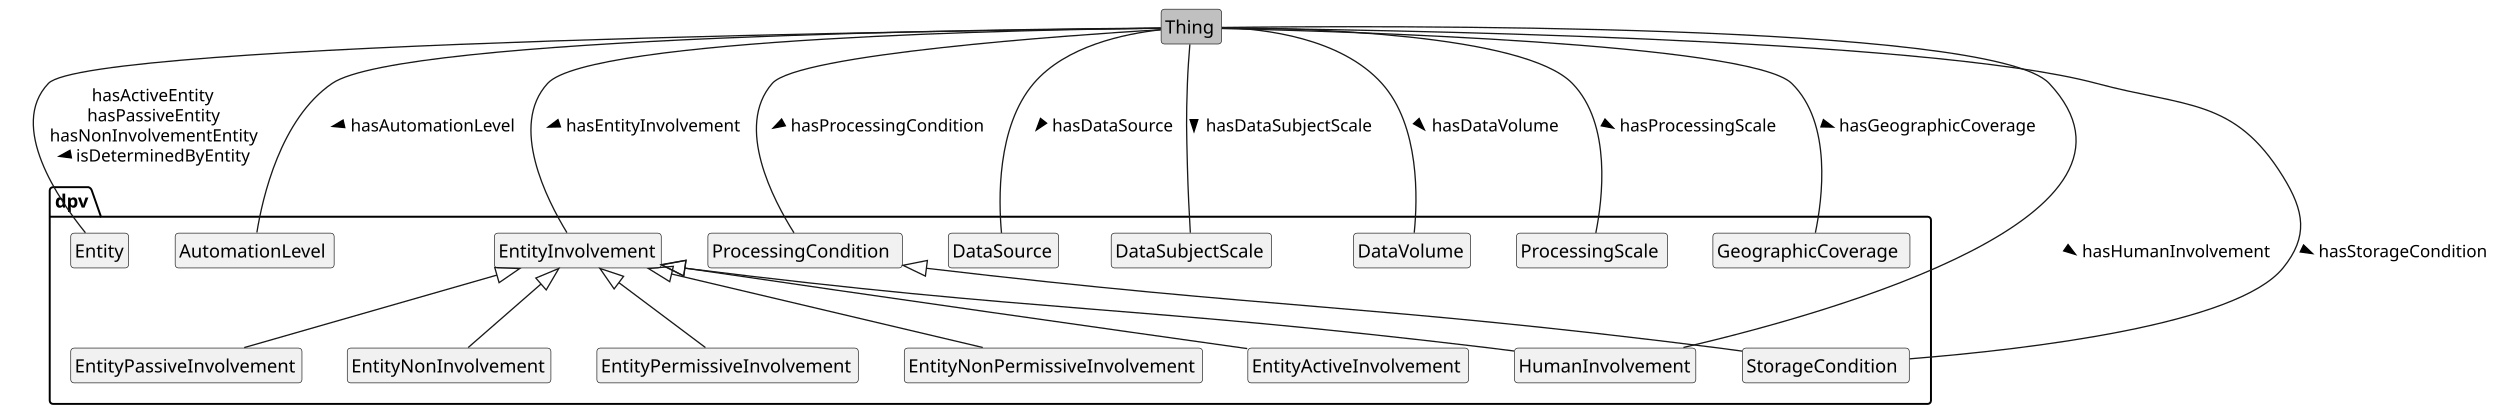
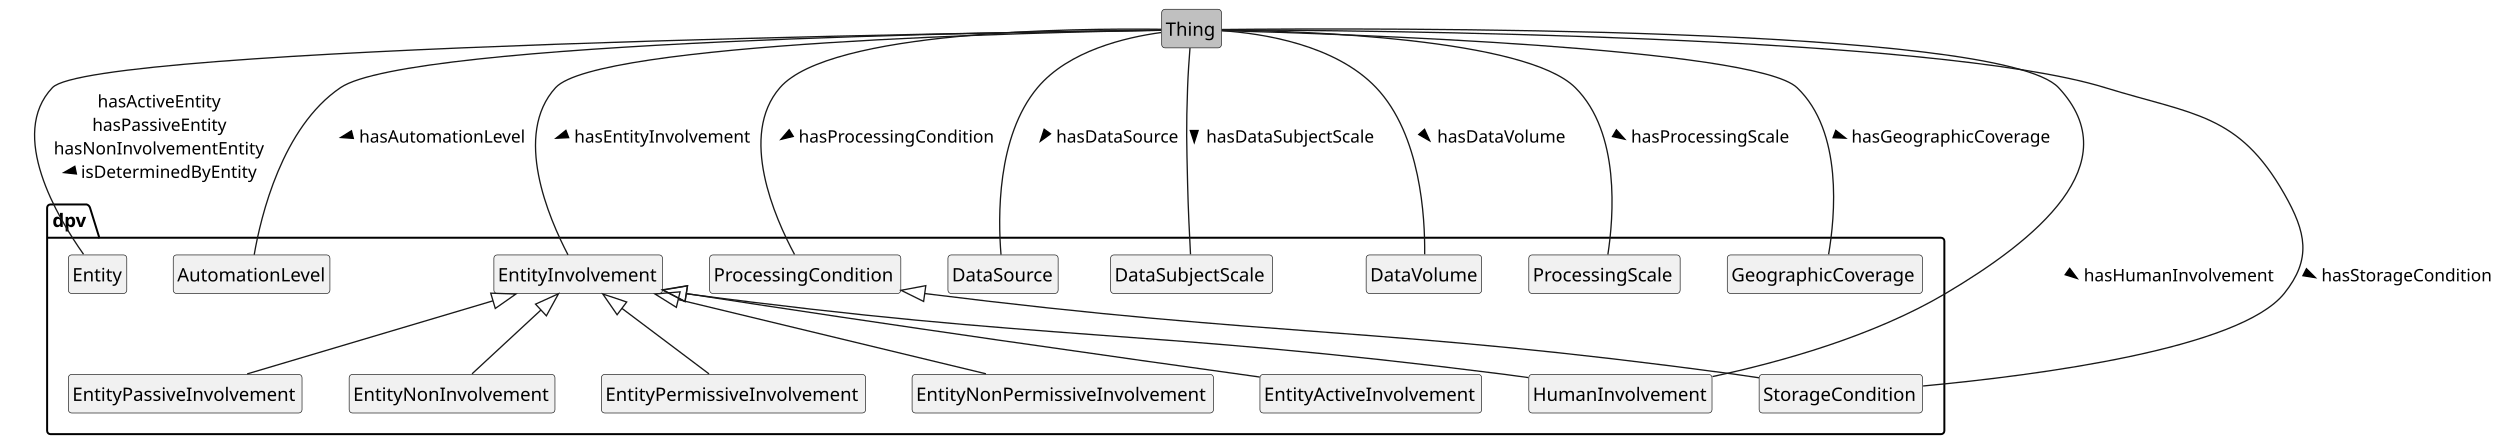
- <svg xmlns="http://www.w3.org/2000/svg" contentStyleType="text/css" height="314px" preserveAspectRatio="none" style="width:1903px;height:314px;background:#FFFFFF;" version="1.1" viewBox="0 0 1903 314" width="1903px" zoomAndPan="magnify">
+ <svg xmlns="http://www.w3.org/2000/svg" contentStyleType="text/css" height="334px" preserveAspectRatio="none" style="width:1883px;height:334px;background:#FFFFFF;" version="1.1" viewBox="0 0 1883 334" width="1883px" zoomAndPan="magnify">
  <defs />
  <g>
    <g id="cluster_dpv">
-       <path d="M40.35,142.48 L67.35,142.48 A3.75,3.75 0 0 1 69.85,144.98 L76.85,164.968 L1467.35,164.968 A2.5,2.5 0 0 1 1469.85,167.468 L1469.85,304.96 A2.5,2.5 0 0 1 1467.35,307.46 L40.35,307.46 A2.5,2.5 0 0 1 37.85,304.96 L37.85,144.98 A2.5,2.5 0 0 1 40.35,142.48 " fill="none" style="stroke:#000000;stroke-width:1.5;" />
-       <line style="stroke:#000000;stroke-width:1.5;" x1="37.85" x2="76.85" y1="164.968" y2="164.968" />
-       <text fill="#000000" font-family="sans-serif" font-size="14" font-weight="bold" lengthAdjust="spacing" textLength="26" x="41.85" y="158.015">dpv</text>
+       <path d="M37.99,154 L65.302,154 A3.75,3.75 0 0 1 67.802,156.5 L74.802,179.068 L1461.99,179.068 A2.5,2.5 0 0 1 1464.49,181.568 L1464.49,324.5 A2.5,2.5 0 0 1 1461.99,327 L37.99,327 A2.5,2.5 0 0 1 35.49,324.5 L35.49,156.5 A2.5,2.5 0 0 1 37.99,154 " fill="none" style="stroke:#000000;stroke-width:1.5;" />
+       <line style="stroke:#000000;stroke-width:1.5;" x1="35.49" x2="74.802" y1="179.068" y2="179.068" />
+       <text fill="#000000" font-family="sans-serif" font-size="14" font-weight="bold" lengthAdjust="spacing" textLength="26.312" x="39.49" y="170.966">dpv</text>
    </g>
    <g id="elem_Entity">
-       <rect codeLine="5" fill="#F1F1F1" height="26.488" id="Entity" rx="2.5" ry="2.5" style="stroke:#181818;stroke-width:0.5;" width="44" x="53.85" y="177.48" />
-       <text fill="#000000" font-family="sans-serif" font-size="14" lengthAdjust="spacing" textLength="38" x="56.85" y="196.015">Entity</text>
+       <rect codeLine="5" fill="#F1F1F1" height="29.068" id="Entity" rx="2.5" ry="2.5" style="stroke:#181818;stroke-width:0.5;" width="44" x="51.49" y="192" />
+       <text fill="#000000" font-family="sans-serif" font-size="14" lengthAdjust="spacing" textLength="38" x="54.49" y="211.966">Entity</text>
    </g>
    <g id="elem_AutomationLevel">
-       <rect codeLine="6" fill="#F1F1F1" height="26.488" id="AutomationLevel" rx="2.5" ry="2.5" style="stroke:#181818;stroke-width:0.5;" width="121" x="133.35" y="177.48" />
-       <text fill="#000000" font-family="sans-serif" font-size="14" lengthAdjust="spacing" textLength="115" x="136.35" y="196.015">AutomationLevel</text>
+       <rect codeLine="6" fill="#F1F1F1" height="29.068" id="AutomationLevel" rx="2.5" ry="2.5" style="stroke:#181818;stroke-width:0.5;" width="118" x="130.49" y="192" />
+       <text fill="#000000" font-family="sans-serif" font-size="14" lengthAdjust="spacing" textLength="112" x="133.49" y="211.966">AutomationLevel</text>
    </g>
    <g id="elem_EntityInvolvement">
-       <rect codeLine="7" fill="#F1F1F1" height="26.488" id="EntityInvolvement" rx="2.5" ry="2.5" style="stroke:#181818;stroke-width:0.5;" width="127" x="376.35" y="177.48" />
-       <text fill="#000000" font-family="sans-serif" font-size="14" lengthAdjust="spacing" textLength="121" x="379.35" y="196.015">EntityInvolvement</text>
+       <rect codeLine="7" fill="#F1F1F1" height="29.068" id="EntityInvolvement" rx="2.5" ry="2.5" style="stroke:#181818;stroke-width:0.5;" width="127" x="371.99" y="192" />
+       <text fill="#000000" font-family="sans-serif" font-size="14" lengthAdjust="spacing" textLength="121" x="374.99" y="211.966">EntityInvolvement</text>
    </g>
    <g id="elem_EntityPermissiveInvolvement">
-       <rect codeLine="8" fill="#F1F1F1" height="26.488" id="EntityPermissiveInvolvement" rx="2.5" ry="2.5" style="stroke:#181818;stroke-width:0.5;" width="199" x="454.35" y="264.97" />
-       <text fill="#000000" font-family="sans-serif" font-size="14" lengthAdjust="spacing" textLength="193" x="457.35" y="283.505">EntityPermissiveInvolvement</text>
+       <rect codeLine="8" fill="#F1F1F1" height="29.068" id="EntityPermissiveInvolvement" rx="2.5" ry="2.5" style="stroke:#181818;stroke-width:0.5;" width="199" x="452.99" y="282" />
+       <text fill="#000000" font-family="sans-serif" font-size="14" lengthAdjust="spacing" textLength="193" x="455.99" y="301.966">EntityPermissiveInvolvement</text>
    </g>
    <g id="elem_EntityNonPermissiveInvolvement">
-       <rect codeLine="9" fill="#F1F1F1" height="26.488" id="EntityNonPermissiveInvolvement" rx="2.5" ry="2.5" style="stroke:#181818;stroke-width:0.5;" width="227" x="688.35" y="264.97" />
-       <text fill="#000000" font-family="sans-serif" font-size="14" lengthAdjust="spacing" textLength="221" x="691.35" y="283.505">EntityNonPermissiveInvolvement</text>
+       <rect codeLine="9" fill="#F1F1F1" height="29.068" id="EntityNonPermissiveInvolvement" rx="2.5" ry="2.5" style="stroke:#181818;stroke-width:0.5;" width="227" x="686.99" y="282" />
+       <text fill="#000000" font-family="sans-serif" font-size="14" lengthAdjust="spacing" textLength="221" x="689.99" y="301.966">EntityNonPermissiveInvolvement</text>
    </g>
    <g id="elem_EntityActiveInvolvement">
-       <rect codeLine="10" fill="#F1F1F1" height="26.488" id="EntityActiveInvolvement" rx="2.5" ry="2.5" style="stroke:#181818;stroke-width:0.5;" width="168" x="949.85" y="264.97" />
-       <text fill="#000000" font-family="sans-serif" font-size="14" lengthAdjust="spacing" textLength="162" x="952.85" y="283.505">EntityActiveInvolvement</text>
+       <rect codeLine="10" fill="#F1F1F1" height="29.068" id="EntityActiveInvolvement" rx="2.5" ry="2.5" style="stroke:#181818;stroke-width:0.5;" width="167" x="948.99" y="282" />
+       <text fill="#000000" font-family="sans-serif" font-size="14" lengthAdjust="spacing" textLength="161" x="951.99" y="301.966">EntityActiveInvolvement</text>
    </g>
    <g id="elem_EntityPassiveInvolvement">
-       <rect codeLine="11" fill="#F1F1F1" height="26.488" id="EntityPassiveInvolvement" rx="2.5" ry="2.5" style="stroke:#181818;stroke-width:0.5;" width="176" x="53.85" y="264.97" />
-       <text fill="#000000" font-family="sans-serif" font-size="14" lengthAdjust="spacing" textLength="170" x="56.85" y="283.505">EntityPassiveInvolvement</text>
+       <rect codeLine="11" fill="#F1F1F1" height="29.068" id="EntityPassiveInvolvement" rx="2.5" ry="2.5" style="stroke:#181818;stroke-width:0.5;" width="176" x="51.49" y="282" />
+       <text fill="#000000" font-family="sans-serif" font-size="14" lengthAdjust="spacing" textLength="170" x="54.49" y="301.966">EntityPassiveInvolvement</text>
    </g>
    <g id="elem_EntityNonInvolvement">
-       <rect codeLine="12" fill="#F1F1F1" height="26.488" id="EntityNonInvolvement" rx="2.5" ry="2.5" style="stroke:#181818;stroke-width:0.5;" width="155" x="264.35" y="264.97" />
-       <text fill="#000000" font-family="sans-serif" font-size="14" lengthAdjust="spacing" textLength="149" x="267.35" y="283.505">EntityNonInvolvement</text>
+       <rect codeLine="12" fill="#F1F1F1" height="29.068" id="EntityNonInvolvement" rx="2.5" ry="2.5" style="stroke:#181818;stroke-width:0.5;" width="155" x="262.99" y="282" />
+       <text fill="#000000" font-family="sans-serif" font-size="14" lengthAdjust="spacing" textLength="149" x="265.99" y="301.966">EntityNonInvolvement</text>
    </g>
    <g id="elem_HumanInvolvement">
-       <rect codeLine="13" fill="#F1F1F1" height="26.488" id="HumanInvolvement" rx="2.5" ry="2.5" style="stroke:#181818;stroke-width:0.5;" width="138" x="1152.85" y="264.97" />
-       <text fill="#000000" font-family="sans-serif" font-size="14" lengthAdjust="spacing" textLength="132" x="1155.85" y="283.505">HumanInvolvement</text>
+       <rect codeLine="13" fill="#F1F1F1" height="29.068" id="HumanInvolvement" rx="2.5" ry="2.5" style="stroke:#181818;stroke-width:0.5;" width="138" x="1151.49" y="282" />
+       <text fill="#000000" font-family="sans-serif" font-size="14" lengthAdjust="spacing" textLength="132" x="1154.49" y="301.966">HumanInvolvement</text>
    </g>
    <g id="elem_ProcessingCondition">
-       <rect codeLine="14" fill="#F1F1F1" height="26.488" id="ProcessingCondition" rx="2.5" ry="2.5" style="stroke:#181818;stroke-width:0.5;" width="148" x="538.85" y="177.48" />
-       <text fill="#000000" font-family="sans-serif" font-size="14" lengthAdjust="spacing" textLength="142" x="541.85" y="196.015">ProcessingCondition</text>
+       <rect codeLine="14" fill="#F1F1F1" height="29.068" id="ProcessingCondition" rx="2.5" ry="2.5" style="stroke:#181818;stroke-width:0.5;" width="144" x="534.49" y="192" />
+       <text fill="#000000" font-family="sans-serif" font-size="14" lengthAdjust="spacing" textLength="138" x="537.49" y="211.966">ProcessingCondition</text>
    </g>
    <g id="elem_StorageCondition">
-       <rect codeLine="15" fill="#F1F1F1" height="26.488" id="StorageCondition" rx="2.5" ry="2.5" style="stroke:#181818;stroke-width:0.5;" width="127" x="1326.35" y="264.97" />
-       <text fill="#000000" font-family="sans-serif" font-size="14" lengthAdjust="spacing" textLength="121" x="1329.35" y="283.505">StorageCondition</text>
+       <rect codeLine="15" fill="#F1F1F1" height="29.068" id="StorageCondition" rx="2.5" ry="2.5" style="stroke:#181818;stroke-width:0.5;" width="123" x="1324.99" y="282" />
+       <text fill="#000000" font-family="sans-serif" font-size="14" lengthAdjust="spacing" textLength="117" x="1327.99" y="301.966">StorageCondition</text>
    </g>
    <g id="elem_DataSource">
-       <rect codeLine="16" fill="#F1F1F1" height="26.488" id="DataSource" rx="2.5" ry="2.5" style="stroke:#181818;stroke-width:0.5;" width="84" x="721.85" y="177.48" />
-       <text fill="#000000" font-family="sans-serif" font-size="14" lengthAdjust="spacing" textLength="78" x="724.85" y="196.015">DataSource</text>
+       <rect codeLine="16" fill="#F1F1F1" height="29.068" id="DataSource" rx="2.5" ry="2.5" style="stroke:#181818;stroke-width:0.5;" width="83" x="713.99" y="192" />
+       <text fill="#000000" font-family="sans-serif" font-size="14" lengthAdjust="spacing" textLength="77" x="716.99" y="211.966">DataSource</text>
    </g>
    <g id="elem_DataSubjectScale">
-       <rect codeLine="17" fill="#F1F1F1" height="26.488" id="DataSubjectScale" rx="2.5" ry="2.5" style="stroke:#181818;stroke-width:0.5;" width="122" x="845.85" y="177.48" />
-       <text fill="#000000" font-family="sans-serif" font-size="14" lengthAdjust="spacing" textLength="116" x="848.85" y="196.015">DataSubjectScale</text>
+       <rect codeLine="17" fill="#F1F1F1" height="29.068" id="DataSubjectScale" rx="2.5" ry="2.5" style="stroke:#181818;stroke-width:0.5;" width="122" x="836.49" y="192" />
+       <text fill="#000000" font-family="sans-serif" font-size="14" lengthAdjust="spacing" textLength="116" x="839.49" y="211.966">DataSubjectScale</text>
    </g>
    <g id="elem_DataVolume">
-       <rect codeLine="18" fill="#F1F1F1" height="26.488" id="DataVolume" rx="2.5" ry="2.5" style="stroke:#181818;stroke-width:0.5;" width="89" x="1030.35" y="177.48" />
-       <text fill="#000000" font-family="sans-serif" font-size="14" lengthAdjust="spacing" textLength="83" x="1033.35" y="196.015">DataVolume</text>
+       <rect codeLine="18" fill="#F1F1F1" height="29.068" id="DataVolume" rx="2.5" ry="2.5" style="stroke:#181818;stroke-width:0.5;" width="87" x="1028.99" y="192" />
+       <text fill="#000000" font-family="sans-serif" font-size="14" lengthAdjust="spacing" textLength="81" x="1031.99" y="211.966">DataVolume</text>
    </g>
    <g id="elem_ProcessingScale">
-       <rect codeLine="19" fill="#F1F1F1" height="26.488" id="ProcessingScale" rx="2.5" ry="2.5" style="stroke:#181818;stroke-width:0.5;" width="115" x="1154.35" y="177.48" />
-       <text fill="#000000" font-family="sans-serif" font-size="14" lengthAdjust="spacing" textLength="109" x="1157.35" y="196.015">ProcessingScale</text>
+       <rect codeLine="19" fill="#F1F1F1" height="29.068" id="ProcessingScale" rx="2.5" ry="2.5" style="stroke:#181818;stroke-width:0.5;" width="114" x="1151.49" y="192" />
+       <text fill="#000000" font-family="sans-serif" font-size="14" lengthAdjust="spacing" textLength="108" x="1154.49" y="211.966">ProcessingScale</text>
    </g>
    <g id="elem_GeographicCoverage">
-       <rect codeLine="20" fill="#F1F1F1" height="26.488" id="GeographicCoverage" rx="2.5" ry="2.5" style="stroke:#181818;stroke-width:0.5;" width="150" x="1303.85" y="177.48" />
-       <text fill="#000000" font-family="sans-serif" font-size="14" lengthAdjust="spacing" textLength="144" x="1306.85" y="196.015">GeographicCoverage</text>
+       <rect codeLine="20" fill="#F1F1F1" height="29.068" id="GeographicCoverage" rx="2.5" ry="2.5" style="stroke:#181818;stroke-width:0.5;" width="147" x="1300.99" y="192" />
+       <text fill="#000000" font-family="sans-serif" font-size="14" lengthAdjust="spacing" textLength="141" x="1303.99" y="211.966">GeographicCoverage</text>
    </g>
    <g id="elem_Thing">
-       <rect codeLine="3" fill="#C0C0C0" height="26.488" id="Thing" rx="2.5" ry="2.5" style="stroke:#181818;stroke-width:0.5;" width="46" x="883.85" y="7" />
-       <text fill="#000000" font-family="sans-serif" font-size="14" lengthAdjust="spacing" textLength="40" x="886.85" y="25.535">Thing</text>
+       <rect codeLine="3" fill="#C0C0C0" height="29.068" id="Thing" rx="2.5" ry="2.5" style="stroke:#181818;stroke-width:0.5;" width="45" x="874.99" y="7" />
+       <text fill="#000000" font-family="sans-serif" font-size="14" lengthAdjust="spacing" textLength="39" x="877.99" y="26.966">Thing</text>
    </g>
    <g id="link_Thing_AutomationLevel">
-       <path codeLine="23" d="M883.47,21.36 C772.92,22.09 305.82,27.32 252.85,63.48 C213.49,90.36 199.77,150.63 195.53,176.98 " fill="none" id="Thing-AutomationLevel" style="stroke:#181818;stroke-width:1.0;" />
-       <polygon fill="#000000" points="252.973,96.239,262.444,97.109,261.147,91.376,252.973,96.239" style="stroke:#000000;stroke-width:1.0;" />
-       <text fill="#000000" font-family="sans-serif" font-size="13" lengthAdjust="spacing" textLength="128" x="266.85" y="100.048">hasAutomationLevel</text>
+       <path codeLine="23" d="M874.58,22.7 C766.26,23.84 308.55,30.73 256.49,66 C212.45,95.84 196.45,162.97 191.47,191.86 " fill="none" id="Thing-AutomationLevel" style="stroke:#181818;stroke-width:1.0;" />
+       <polygon fill="#000000" points="256.637,103.555,266.123,104.233,264.71,98.528,256.637,103.555" style="stroke:#000000;stroke-width:1.0;" />
+       <text fill="#000000" font-family="sans-serif" font-size="13" lengthAdjust="spacing" textLength="124" x="270.49" y="107.397">hasAutomationLevel</text>
    </g>
    <g id="link_Thing_EntityInvolvement">
-       <path codeLine="24" d="M883.67,21.44 C790.75,22.5 448.74,28.72 416.85,63.48 C387.48,95.49 416.2,151.99 431.55,177.09 " fill="none" id="Thing-EntityInvolvement" style="stroke:#181818;stroke-width:1.0;" />
-       <polygon fill="#000000" points="417.122,96.763,426.631,96.597,424.718,91.04,417.122,96.763" style="stroke:#000000;stroke-width:1.0;" />
-       <text fill="#000000" font-family="sans-serif" font-size="13" lengthAdjust="spacing" textLength="135" x="430.85" y="100.048">hasEntityInvolvement</text>
+       <path codeLine="24" d="M874.51,22.81 C783.22,24.28 449.57,31.97 418.49,66 C386.24,101.31 413.34,164.32 427.81,191.92 " fill="none" id="Thing-EntityInvolvement" style="stroke:#181818;stroke-width:1.0;" />
+       <polygon fill="#000000" points="418.814,104.123,428.314,103.669,426.233,98.172,418.814,104.123" style="stroke:#000000;stroke-width:1.0;" />
+       <text fill="#000000" font-family="sans-serif" font-size="13" lengthAdjust="spacing" textLength="132" x="432.49" y="107.397">hasEntityInvolvement</text>
    </g>
    <g id="link_EntityInvolvement_EntityPermissiveInvolvement">
-       <path codeLine="25" d="M471.071,215.139 C492.621,231.299 515.37,248.36 536.96,264.55 " fill="none" id="EntityInvolvement-backto-EntityPermissiveInvolvement" style="stroke:#181818;stroke-width:1.0;" />
-       <polygon fill="none" points="456.67,204.34,467.471,219.939,474.67,210.339,456.67,204.34" style="stroke:#181818;stroke-width:1.0;" />
+       <path codeLine="25" d="M468.415,232.26 C490.325,248.74 512.17,265.17 534.04,281.62 " fill="none" id="EntityInvolvement-backto-EntityPermissiveInvolvement" style="stroke:#181818;stroke-width:1.0;" />
+       <polygon fill="none" points="454.03,221.44,464.808,237.055,472.022,227.465,454.03,221.44" style="stroke:#181818;stroke-width:1.0;" />
    </g>
    <g id="link_EntityInvolvement_EntityNonPermissiveInvolvement">
-       <path codeLine="26" d="M511.168,208.568 C579.618,224.738 679.6,248.35 748.05,264.51 " fill="none" id="EntityInvolvement-backto-EntityNonPermissiveInvolvement" style="stroke:#181818;stroke-width:1.0;" />
-       <polygon fill="none" points="493.65,204.43,509.788,214.407,512.547,202.729,493.65,204.43" style="stroke:#181818;stroke-width:1.0;" />
+       <path codeLine="26" d="M510.828,225.661 C579.068,242.121 674.37,265.09 742.62,281.55 " fill="none" id="EntityInvolvement-backto-EntityNonPermissiveInvolvement" style="stroke:#181818;stroke-width:1.0;" />
+       <polygon fill="none" points="493.33,221.44,509.421,231.493,512.235,219.828,493.33,221.44" style="stroke:#181818;stroke-width:1.0;" />
    </g>
    <g id="link_EntityInvolvement_EntityActiveInvolvement">
-       <path codeLine="27" d="M521.31,204.073 C672.18,226.243 847.7,251.07 949.4,265.37 " fill="none" id="EntityInvolvement-backto-EntityActiveInvolvement" style="stroke:#181818;stroke-width:1.0;" />
-       <polygon fill="none" points="503.51,201.4,520.419,210.007,522.201,198.14,503.51,201.4" style="stroke:#181818;stroke-width:1.0;" />
+       <path codeLine="27" d="M516.908,221.12 C669.178,244.8 846.71,269.81 948.84,283.99 " fill="none" id="EntityInvolvement-backto-EntityActiveInvolvement" style="stroke:#181818;stroke-width:1.0;" />
+       <polygon fill="none" points="499.14,218.24,515.948,227.043,517.868,215.198,499.14,218.24" style="stroke:#181818;stroke-width:1.0;" />
    </g>
    <g id="link_EntityInvolvement_EntityPassiveInvolvement">
-       <path codeLine="28" d="M378.258,209.394 C321.828,225.584 242.21,248.43 185.9,264.58 " fill="none" id="EntityInvolvement-backto-EntityPassiveInvolvement" style="stroke:#181818;stroke-width:1.0;" />
-       <polygon fill="none" points="395.56,204.43,376.603,203.627,379.913,215.161,395.56,204.43" style="stroke:#181818;stroke-width:1.0;" />
+       <path codeLine="28" d="M371.336,226.57 C315.906,243.05 241.5,265.17 186.17,281.62 " fill="none" id="EntityInvolvement-backto-EntityPassiveInvolvement" style="stroke:#181818;stroke-width:1.0;" />
+       <polygon fill="none" points="388.59,221.44,369.627,220.819,373.046,232.321,388.59,221.44" style="stroke:#181818;stroke-width:1.0;" />
    </g>
    <g id="link_EntityInvolvement_EntityNonInvolvement">
-       <path codeLine="29" d="M411.824,216.171 C393.294,232.331 374.93,248.36 356.37,264.55 " fill="none" id="EntityInvolvement-backto-EntityNonInvolvement" style="stroke:#181818;stroke-width:1.0;" />
-       <polygon fill="none" points="425.39,204.34,407.88,211.649,415.768,220.693,425.39,204.34" style="stroke:#181818;stroke-width:1.0;" />
+       <path codeLine="29" d="M407.444,233.481 C389.694,249.921 373.38,265.04 355.54,281.56 " fill="none" id="EntityInvolvement-backto-EntityNonInvolvement" style="stroke:#181818;stroke-width:1.0;" />
+       <polygon fill="none" points="420.65,221.25,403.367,229.079,411.521,237.883,420.65,221.25" style="stroke:#181818;stroke-width:1.0;" />
    </g>
    <g id="link_EntityInvolvement_HumanInvolvement">
-       <path codeLine="30" d="M521.307,204.15 C793.417,238.21 862.57,232.3 1134.85,264.97 C1140.6,265.66 1146.57,266.42 1152.55,267.2 " fill="none" id="EntityInvolvement-backto-HumanInvolvement" style="stroke:#181818;stroke-width:1.0;" />
-       <polygon fill="none" points="503.48,201.66,520.477,210.093,522.137,198.208,503.48,201.66" style="stroke:#181818;stroke-width:1.0;" />
+       <path codeLine="30" d="M516.892,221.238 C790.062,257.468 860.12,247.3 1133.49,282 C1139.25,282.73 1145.22,283.54 1151.21,284.4 " fill="none" id="EntityInvolvement-backto-HumanInvolvement" style="stroke:#181818;stroke-width:1.0;" />
+       <polygon fill="none" points="499.1,218.51,515.983,227.169,517.801,215.307,499.1,218.51" style="stroke:#181818;stroke-width:1.0;" />
    </g>
    <g id="link_Thing_Entity">
-       <path codeLine="32" d="M883.57,21.47 C748.15,22.95 66.9,31.94 36.85,63.48 C6,95.87 44.77,152.17 65.01,177.16 " fill="none" id="Thing-Entity" style="stroke:#181818;stroke-width:1.0;" />
-       <text fill="#000000" font-family="sans-serif" font-size="13" lengthAdjust="spacing" textLength="97" x="69.85" y="77.048">hasActiveEntity</text>
-       <text fill="#000000" font-family="sans-serif" font-size="13" lengthAdjust="spacing" textLength="104" x="66.35" y="92.359">hasPassiveEntity</text>
-       <text fill="#000000" font-family="sans-serif" font-size="13" lengthAdjust="spacing" textLength="161" x="37.85" y="107.669">hasNonInvolvementEntity</text>
-       <polygon fill="#000000" points="44.938,119.001,54.373,120.198,53.275,114.424,44.938,119.001" style="stroke:#000000;stroke-width:1.0;" />
-       <text fill="#000000" font-family="sans-serif" font-size="13" lengthAdjust="spacing" textLength="134" x="57.85" y="122.98">isDeterminedByEntity</text>
+       <path codeLine="32" d="M874.53,22.78 C740.97,24.53 69.1,34.85 39.49,66 C6,101.23 43.26,163.73 62.91,191.51 " fill="none" id="Thing-Entity" style="stroke:#181818;stroke-width:1.0;" />
+       <text fill="#000000" font-family="sans-serif" font-size="13" lengthAdjust="spacing" textLength="92" x="73.49" y="80.897">hasActiveEntity</text>
+       <text fill="#000000" font-family="sans-serif" font-size="13" lengthAdjust="spacing" textLength="100" x="69.49" y="98.603">hasPassiveEntity</text>
+       <text fill="#000000" font-family="sans-serif" font-size="13" lengthAdjust="spacing" textLength="158" x="40.49" y="116.309">hasNonInvolvementEntity</text>
+       <polygon fill="#000000" points="48.095,129.989,57.549,131.025,56.352,125.27,48.095,129.989" style="stroke:#000000;stroke-width:1.0;" />
+       <text fill="#000000" font-family="sans-serif" font-size="13" lengthAdjust="spacing" textLength="130" x="60.99" y="134.015">isDeterminedByEntity</text>
    </g>
    <g id="link_Thing_ProcessingCondition">
-       <path codeLine="33" d="M883.55,22.58 C813.33,26.86 607.36,41.21 587.85,63.48 C559.14,96.25 588.67,152.35 604.38,177.22 " fill="none" id="Thing-ProcessingCondition" style="stroke:#181818;stroke-width:1.0;" />
-       <polygon fill="#000000" points="588.476,97.558,597.813,95.746,594.964,90.604,588.476,97.558" style="stroke:#000000;stroke-width:1.0;" />
-       <text fill="#000000" font-family="sans-serif" font-size="13" lengthAdjust="spacing" textLength="152" x="601.85" y="100.048">hasProcessingCondition</text>
+       <path codeLine="33" d="M874.69,22.04 C809.55,21.25 624.93,22.94 587.49,66 C556.22,101.97 583.61,164.08 598.44,191.64 " fill="none" id="Thing-ProcessingCondition" style="stroke:#181818;stroke-width:1.0;" />
+       <polygon fill="#000000" points="588.229,104.969,597.475,102.741,594.4,97.732,588.229,104.969" style="stroke:#000000;stroke-width:1.0;" />
+       <text fill="#000000" font-family="sans-serif" font-size="13" lengthAdjust="spacing" textLength="145" x="601.49" y="107.397">hasProcessingCondition</text>
    </g>
    <g id="link_Thing_StorageCondition">
-       <path codeLine="34" d="M930.03,21.42 C1034.97,22.42 1466.08,28.62 1595.85,63.48 C1663.99,81.79 1700.75,74.46 1737.85,134.48 C1754.09,160.75 1757.31,179.99 1737.85,203.97 C1702.74,247.24 1544.14,265.91 1453.64,273.15 " fill="none" id="Thing-StorageCondition" style="stroke:#181818;stroke-width:1.0;" />
-       <polygon fill="#000000" points="1760.356,193.052,1753.478,186.484,1750.931,191.781,1760.356,193.052" style="stroke:#000000;stroke-width:1.0;" />
-       <text fill="#000000" font-family="sans-serif" font-size="13" lengthAdjust="spacing" textLength="131" x="1764.85" y="195.798">hasStorageCondition</text>
+       <path codeLine="34" d="M920.35,22.52 C1024.79,22.81 1457.11,26.42 1585.49,66 C1652.14,86.55 1685.96,85.4 1720.49,146 C1736.99,174.96 1741.34,194.99 1720.49,221 C1687.05,262.72 1535.51,282.6 1448.48,290.73 " fill="none" id="Thing-StorageCondition" style="stroke:#181818;stroke-width:1.0;" />
+       <polygon fill="#000000" points="1743.948,209.117,1737.214,202.401,1734.553,207.642,1743.948,209.117" style="stroke:#000000;stroke-width:1.0;" />
+       <text fill="#000000" font-family="sans-serif" font-size="13" lengthAdjust="spacing" textLength="127" x="1748.49" y="211.897">hasStorageCondition</text>
    </g>
    <g id="link_ProcessingCondition_StorageCondition">
-       <path codeLine="35" d="M705.177,204.218 C973.577,235.798 1040.72,231.21 1308.85,264.97 C1314.49,265.68 1320.35,266.47 1326.22,267.29 " fill="none" id="ProcessingCondition-backto-StorageCondition" style="stroke:#181818;stroke-width:1.0;" />
-       <polygon fill="none" points="687.32,201.95,704.42,210.17,705.933,198.266,687.32,201.95" style="stroke:#181818;stroke-width:1.0;" />
+       <path codeLine="35" d="M696.491,221.108 C967.291,254.918 1037.04,245.44 1307.49,282 C1313.14,282.76 1319.01,283.63 1324.88,284.55 " fill="none" id="ProcessingCondition-backto-StorageCondition" style="stroke:#181818;stroke-width:1.0;" />
+       <polygon fill="none" points="678.66,218.65,695.672,227.052,697.311,215.165,678.66,218.65" style="stroke:#181818;stroke-width:1.0;" />
    </g>
    <g id="link_Thing_HumanInvolvement">
-       <path codeLine="36" d="M930.21,20.91 C1041.69,19.58 1516,16.71 1559.85,63.48 C1653.63,163.52 1401.54,236.42 1281.42,264.51 " fill="none" id="Thing-HumanInvolvement" style="stroke:#181818;stroke-width:1.0;" />
-       <polygon fill="#000000" points="1579.958,193.735,1574.201,186.165,1570.851,190.995,1579.958,193.735" style="stroke:#000000;stroke-width:1.0;" />
-       <text fill="#000000" font-family="sans-serif" font-size="13" lengthAdjust="spacing" textLength="144" x="1584.85" y="195.798">hasHumanInvolvement</text>
+       <path codeLine="36" d="M920.48,22.22 C1031.29,21.11 1506.63,19.12 1550.49,66 C1604.17,123.37 1533.11,180.99 1465.49,221 C1410.87,253.32 1340.99,272.76 1289.84,283.64 " fill="none" id="Thing-HumanInvolvement" style="stroke:#181818;stroke-width:1.0;" />
+       <polygon fill="#000000" points="1564.571,209.742,1558.886,202.117,1555.49,206.915,1564.571,209.742" style="stroke:#000000;stroke-width:1.0;" />
+       <text fill="#000000" font-family="sans-serif" font-size="13" lengthAdjust="spacing" textLength="142" x="1569.49" y="211.897">hasHumanInvolvement</text>
    </g>
    <g id="link_Thing_DataSource">
-       <path codeLine="37" d="M883.57,22.67 C856.14,25.66 811.22,34.92 786.85,63.48 C758.66,96.53 760.07,152.48 762.34,177.27 " fill="none" id="Thing-DataSource" style="stroke:#181818;stroke-width:1.0;" />
-       <polygon fill="#000000" points="788.765,99.07,796.659,93.766,792.033,90.139,788.765,99.07" style="stroke:#000000;stroke-width:1.0;" />
-       <text fill="#000000" font-family="sans-serif" font-size="13" lengthAdjust="spacing" textLength="93" x="800.85" y="100.048">hasDataSource</text>
+       <path codeLine="37" d="M874.5,24.51 C847.92,28.12 804.86,38.16 781.49,66 C750.61,102.8 751.69,164.48 753.96,191.78 " fill="none" id="Thing-DataSource" style="stroke:#181818;stroke-width:1.0;" />
+       <polygon fill="#000000" points="783.567,106.409,791.239,100.79,786.471,97.353,783.567,106.409" style="stroke:#000000;stroke-width:1.0;" />
+       <text fill="#000000" font-family="sans-serif" font-size="13" lengthAdjust="spacing" textLength="90" x="795.49" y="107.397">hasDataSource</text>
    </g>
    <g id="link_Thing_DataSubjectScale">
-       <path codeLine="38" d="M905.72,33.8 C905.03,42.19 904.2,53.49 903.85,63.48 C902.86,91.47 903.19,98.49 903.85,126.48 C904.27,144.07 905.33,164.38 906.08,177.13 " fill="none" id="Thing-DataSubjectScale" style="stroke:#181818;stroke-width:1.0;" />
-       <polygon fill="#000000" points="908.863,100.135,911.779,91.083,905.901,91.098,908.863,100.135" style="stroke:#000000;stroke-width:1.0;" />
-       <text fill="#000000" font-family="sans-serif" font-size="13" lengthAdjust="spacing" textLength="129" x="917.85" y="100.048">hasDataSubjectScale</text>
+       <path codeLine="38" d="M896.3,36.2 C895.62,44.76 894.83,56.01 894.49,66 C893.39,97.98 893.78,106.01 894.49,138 C894.9,156.53 895.95,177.9 896.69,191.54 " fill="none" id="Thing-DataSubjectScale" style="stroke:#181818;stroke-width:1.0;" />
+       <polygon fill="#000000" points="899.503,107.353,902.419,98.301,896.541,98.315,899.503,107.353" style="stroke:#000000;stroke-width:1.0;" />
+       <text fill="#000000" font-family="sans-serif" font-size="13" lengthAdjust="spacing" textLength="123" x="908.49" y="107.397">hasDataSubjectScale</text>
    </g>
    <g id="link_Thing_DataVolume">
-       <path codeLine="39" d="M930.33,20.96 C962.7,21.94 1020.6,28.82 1051.85,63.48 C1080.94,95.75 1079.06,152.11 1076.51,177.14 " fill="none" id="Thing-DataVolume" style="stroke:#181818;stroke-width:1.0;" />
-       <polygon fill="#000000" points="1084.267,98.786,1080.232,90.174,1075.94,94.19,1084.267,98.786" style="stroke:#000000;stroke-width:1.0;" />
-       <text fill="#000000" font-family="sans-serif" font-size="13" lengthAdjust="spacing" textLength="98" x="1089.85" y="100.048">hasDataVolume</text>
+       <path codeLine="39" d="M920.48,23.12 C951.32,25.23 1005.74,33.65 1036.49,66 C1070.09,101.35 1073.39,163.79 1073.06,191.53 " fill="none" id="Thing-DataVolume" style="stroke:#181818;stroke-width:1.0;" />
+       <polygon fill="#000000" points="1076.847,106.058,1072.952,97.382,1068.596,101.329,1076.847,106.058" style="stroke:#000000;stroke-width:1.0;" />
+       <text fill="#000000" font-family="sans-serif" font-size="13" lengthAdjust="spacing" textLength="95" x="1082.49" y="107.397">hasDataVolume</text>
    </g>
    <g id="link_Thing_ProcessingScale">
-       <path codeLine="40" d="M930.17,21.14 C992.37,21.4 1160.02,25.67 1196.85,63.48 C1227.03,94.47 1219.79,152.01 1214.74,177.28 " fill="none" id="Thing-ProcessingScale" style="stroke:#181818;stroke-width:1.0;" />
-       <polygon fill="#000000" points="1228.234,97.54,1221.717,90.613,1218.89,95.766,1228.234,97.54" style="stroke:#000000;stroke-width:1.0;" />
-       <text fill="#000000" font-family="sans-serif" font-size="13" lengthAdjust="spacing" textLength="122" x="1232.85" y="100.048">hasProcessingScale</text>
+       <path codeLine="40" d="M920.21,22.59 C981.66,23.34 1149.05,28.82 1186.49,66 C1220.59,99.86 1215.37,163.64 1211.05,191.68 " fill="none" id="Thing-ProcessingScale" style="stroke:#181818;stroke-width:1.0;" />
+       <polygon fill="#000000" points="1223.813,104.866,1217.47,97.779,1214.516,102.861,1223.813,104.866" style="stroke:#000000;stroke-width:1.0;" />
+       <text fill="#000000" font-family="sans-serif" font-size="13" lengthAdjust="spacing" textLength="116" x="1228.49" y="107.397">hasProcessingScale</text>
    </g>
    <g id="link_Thing_GeographicCoverage">
-       <path codeLine="41" d="M930.16,21.71 C1018.95,23.73 1332.53,32.97 1363.85,63.48 C1394.84,93.67 1387.17,151.64 1381.87,177.15 " fill="none" id="Thing-GeographicCoverage" style="stroke:#181818;stroke-width:1.0;" />
-       <polygon fill="#000000" points="1395.578,96.762,1387.981,91.04,1386.069,96.598,1395.578,96.762" style="stroke:#000000;stroke-width:1.0;" />
-       <text fill="#000000" font-family="sans-serif" font-size="13" lengthAdjust="spacing" textLength="151" x="1399.85" y="100.048">hasGeographicCoverage</text>
+       <path codeLine="41" d="M920.42,23.06 C1008.5,25.44 1321.77,35.96 1353.49,66 C1388.34,99.01 1382.14,163.25 1377.31,191.54 " fill="none" id="Thing-GeographicCoverage" style="stroke:#181818;stroke-width:1.0;" />
+       <polygon fill="#000000" points="1390.181,104.083,1382.711,98.196,1380.678,103.711,1390.181,104.083" style="stroke:#000000;stroke-width:1.0;" />
+       <text fill="#000000" font-family="sans-serif" font-size="13" lengthAdjust="spacing" textLength="147" x="1394.49" y="107.397">hasGeographicCoverage</text>
    </g>
  </g>
</svg>
